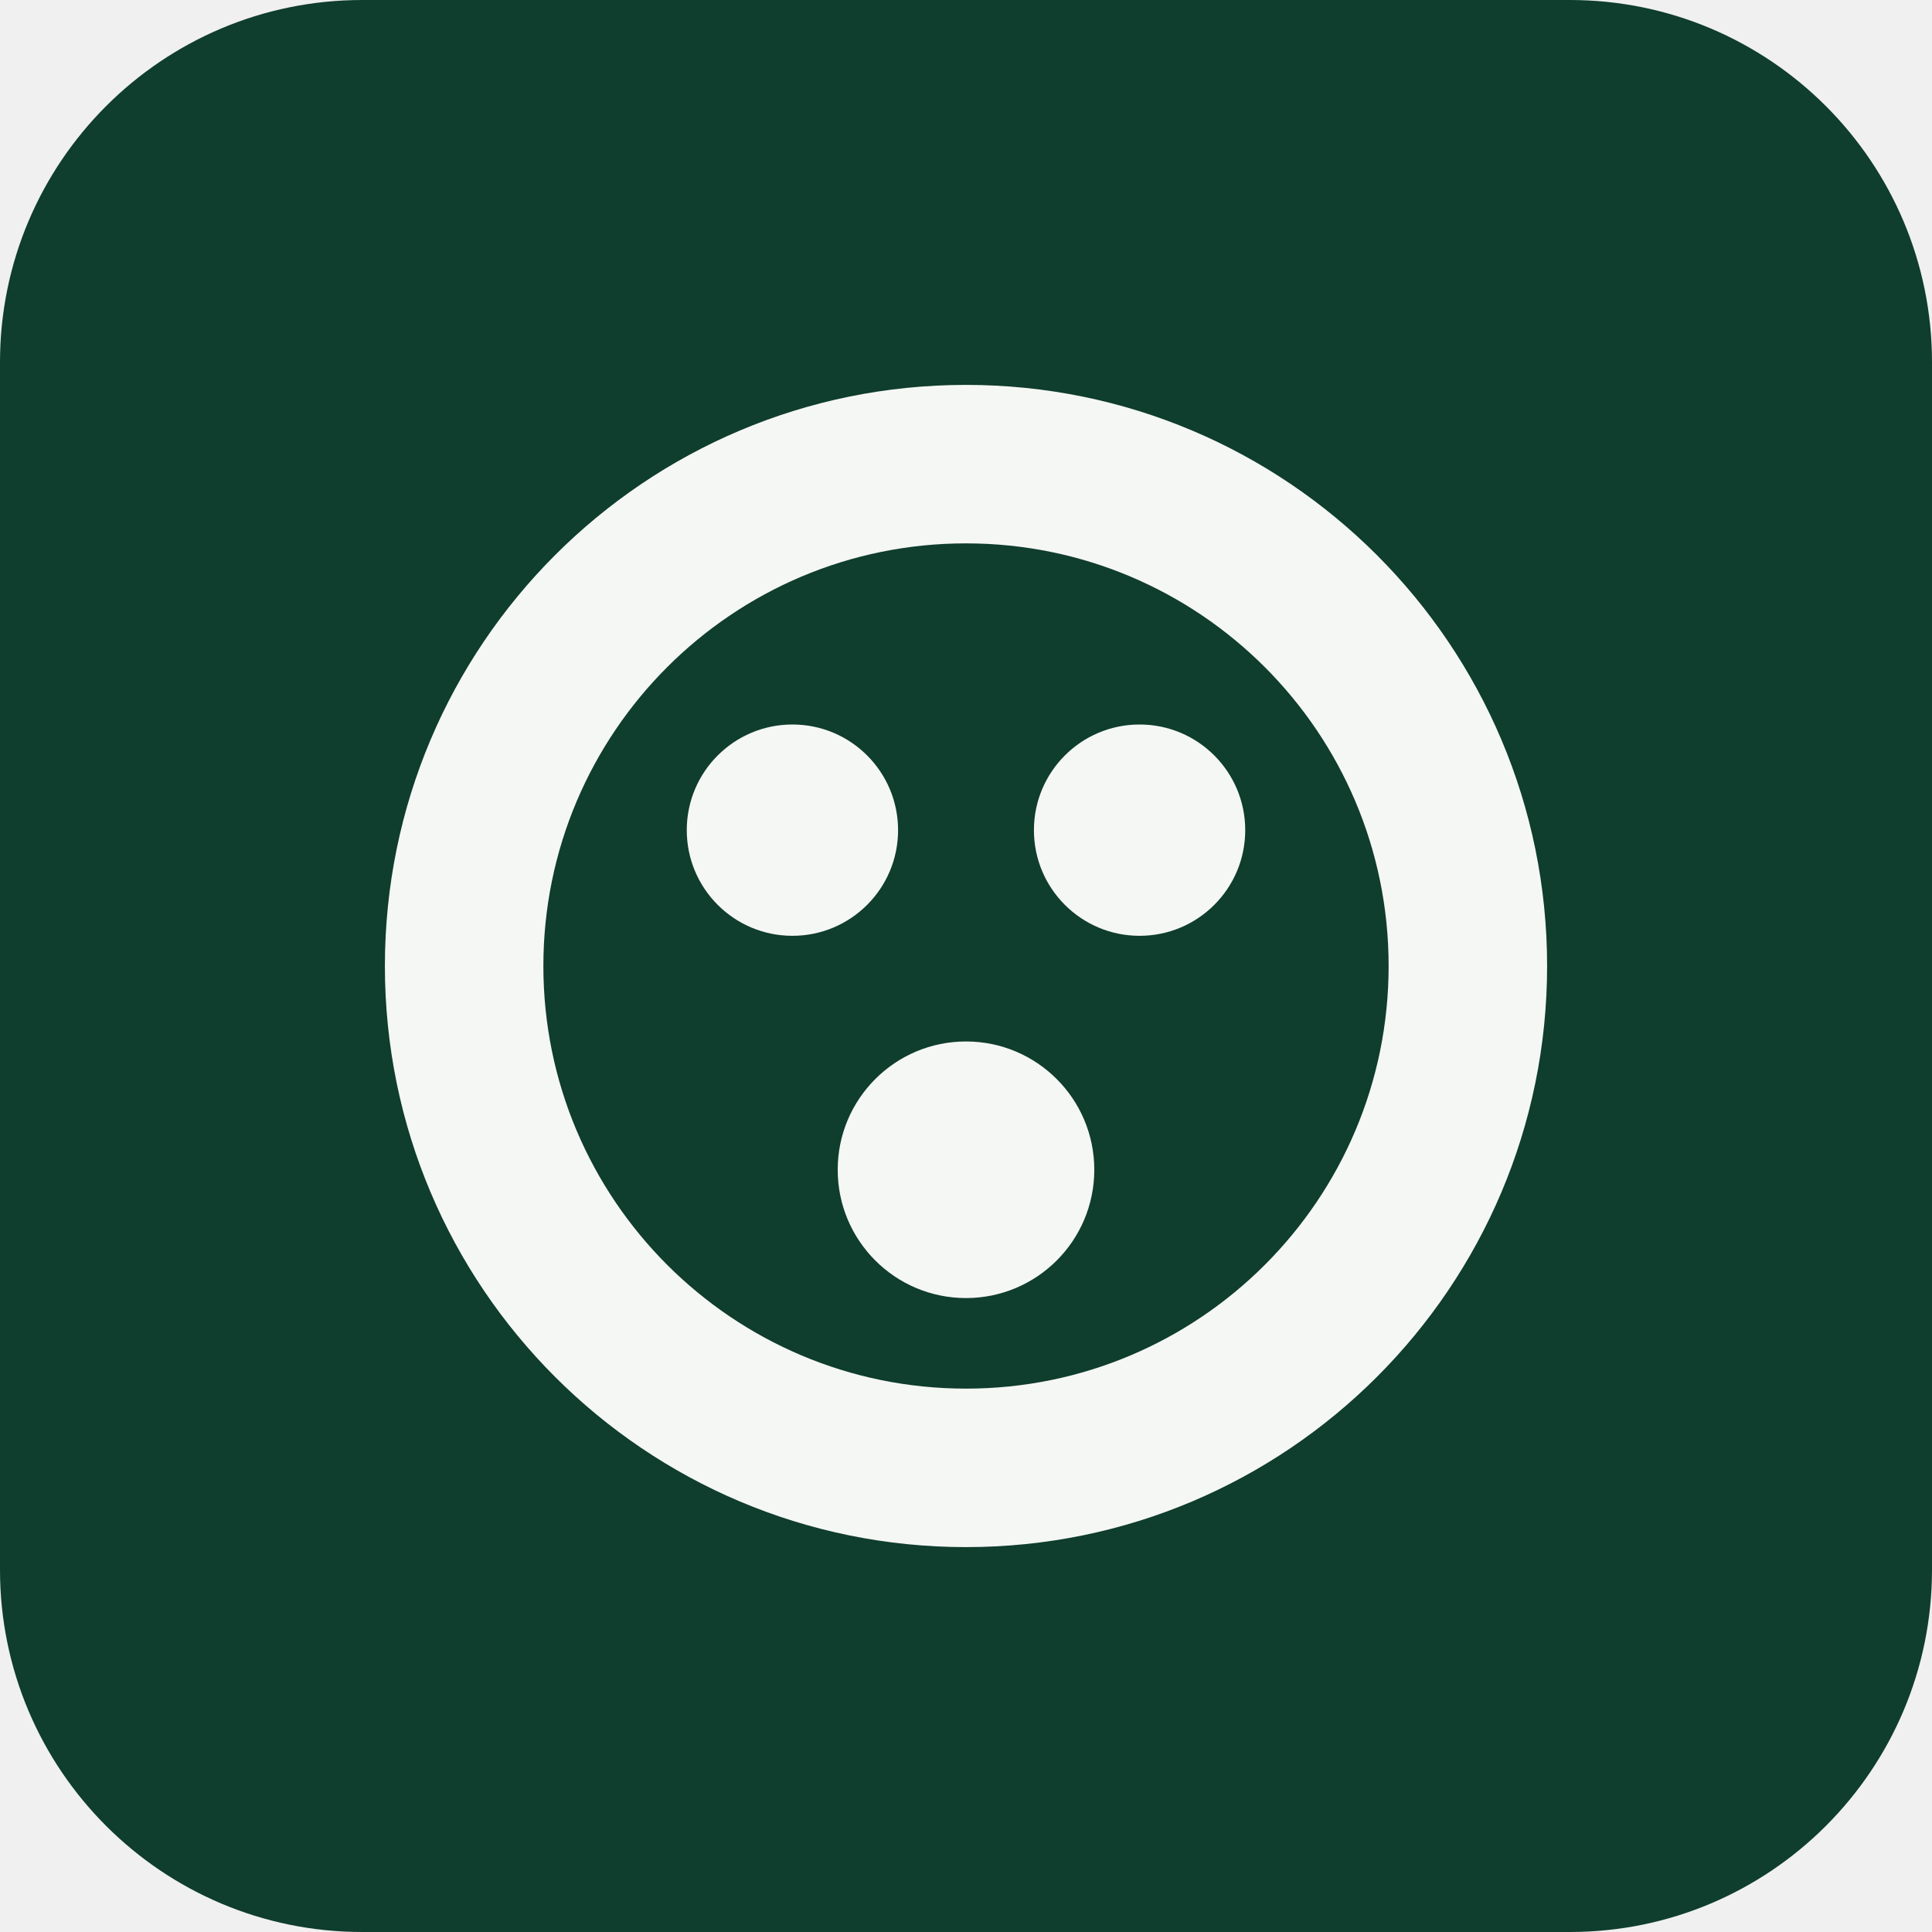
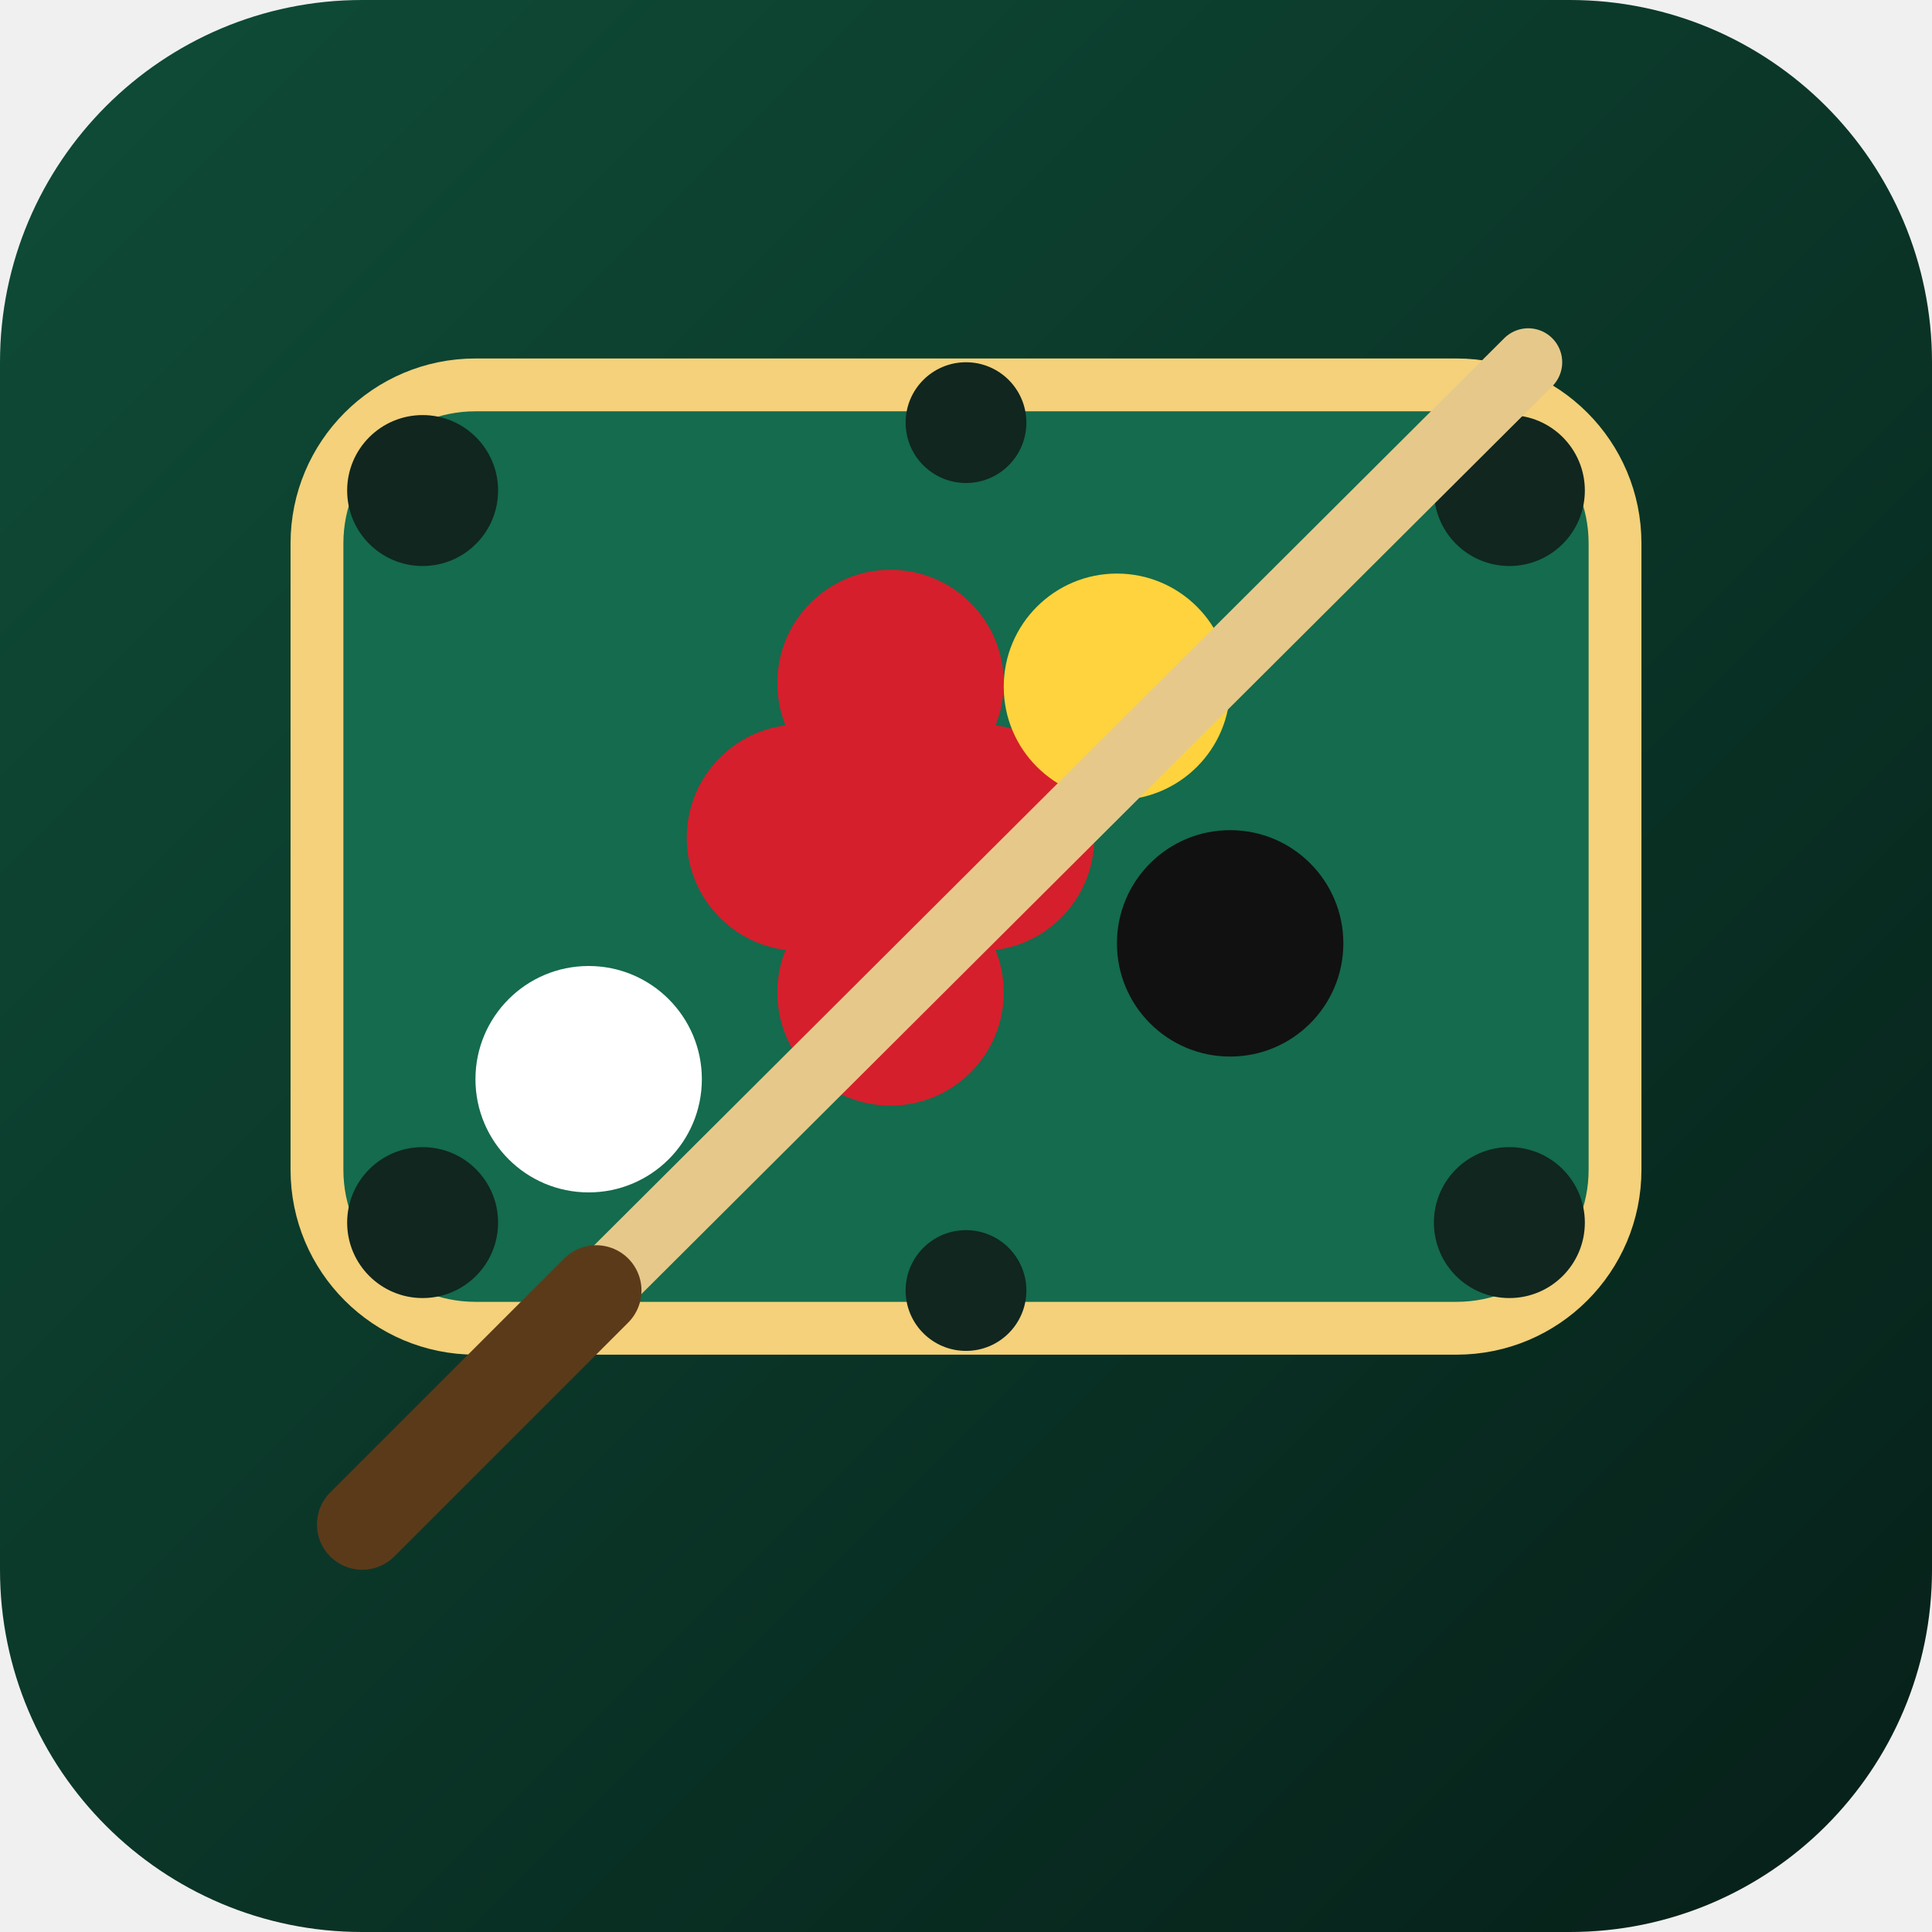
<svg xmlns="http://www.w3.org/2000/svg" viewBox="0 0 512 512">
-   <rect width="512" height="512" rx="96" fill="#0f3d2e" />
-   <circle cx="256" cy="256" r="154" fill="#f5f7f4" />
-   <circle cx="256" cy="256" r="112" fill="#0f3d2e" />
-   <circle cx="210" cy="220" r="28" fill="#f5f7f4" />
-   <circle cx="302" cy="220" r="28" fill="#f5f7f4" />
-   <circle cx="256" cy="310" r="34" fill="#f5f7f4" />
+   <defs>
+     <linearGradient id="g" x1="0" x2="1" y1="0" y2="1">
+       <stop offset="0" stop-color="#0f4d38" />
+       <stop offset="1" stop-color="#061f18" />
+     </linearGradient>
+   </defs>
+   <rect width="512" height="512" rx="96" fill="url(#g)" />
+   <rect x="84" y="102" width="344" height="250" rx="42" fill="#146b4d" stroke="#f4d17a" stroke-width="14" />
+   <circle cx="112" cy="130" r="20" fill="#10261f" />
+   <circle cx="400" cy="130" r="20" fill="#10261f" />
+   <circle cx="112" cy="324" r="20" fill="#10261f" />
+   <circle cx="400" cy="324" r="20" fill="#10261f" />
+   <circle cx="256" cy="112" r="16" fill="#10261f" />
+   <circle cx="256" cy="342" r="16" fill="#10261f" />
+   <circle cx="212" cy="222" r="30" fill="#d61f2c" />
+   <circle cx="260" cy="222" r="30" fill="#d61f2c" />
+   <circle cx="236" cy="181" r="30" fill="#d61f2c" />
+   <circle cx="236" cy="263" r="30" fill="#d61f2c" />
+   <circle cx="296" cy="182" r="30" fill="#ffd33d" />
+   <circle cx="326" cy="250" r="30" fill="#111" />
+   <circle cx="156" cy="286" r="30" fill="#ffffff" />
+   <path d="M105 395 L405 96" stroke="#e6c98a" stroke-width="18" stroke-linecap="round" />
+   <path d="M96 404 L158 342" stroke="#5b3a1a" stroke-width="24" stroke-linecap="round" />
</svg>
